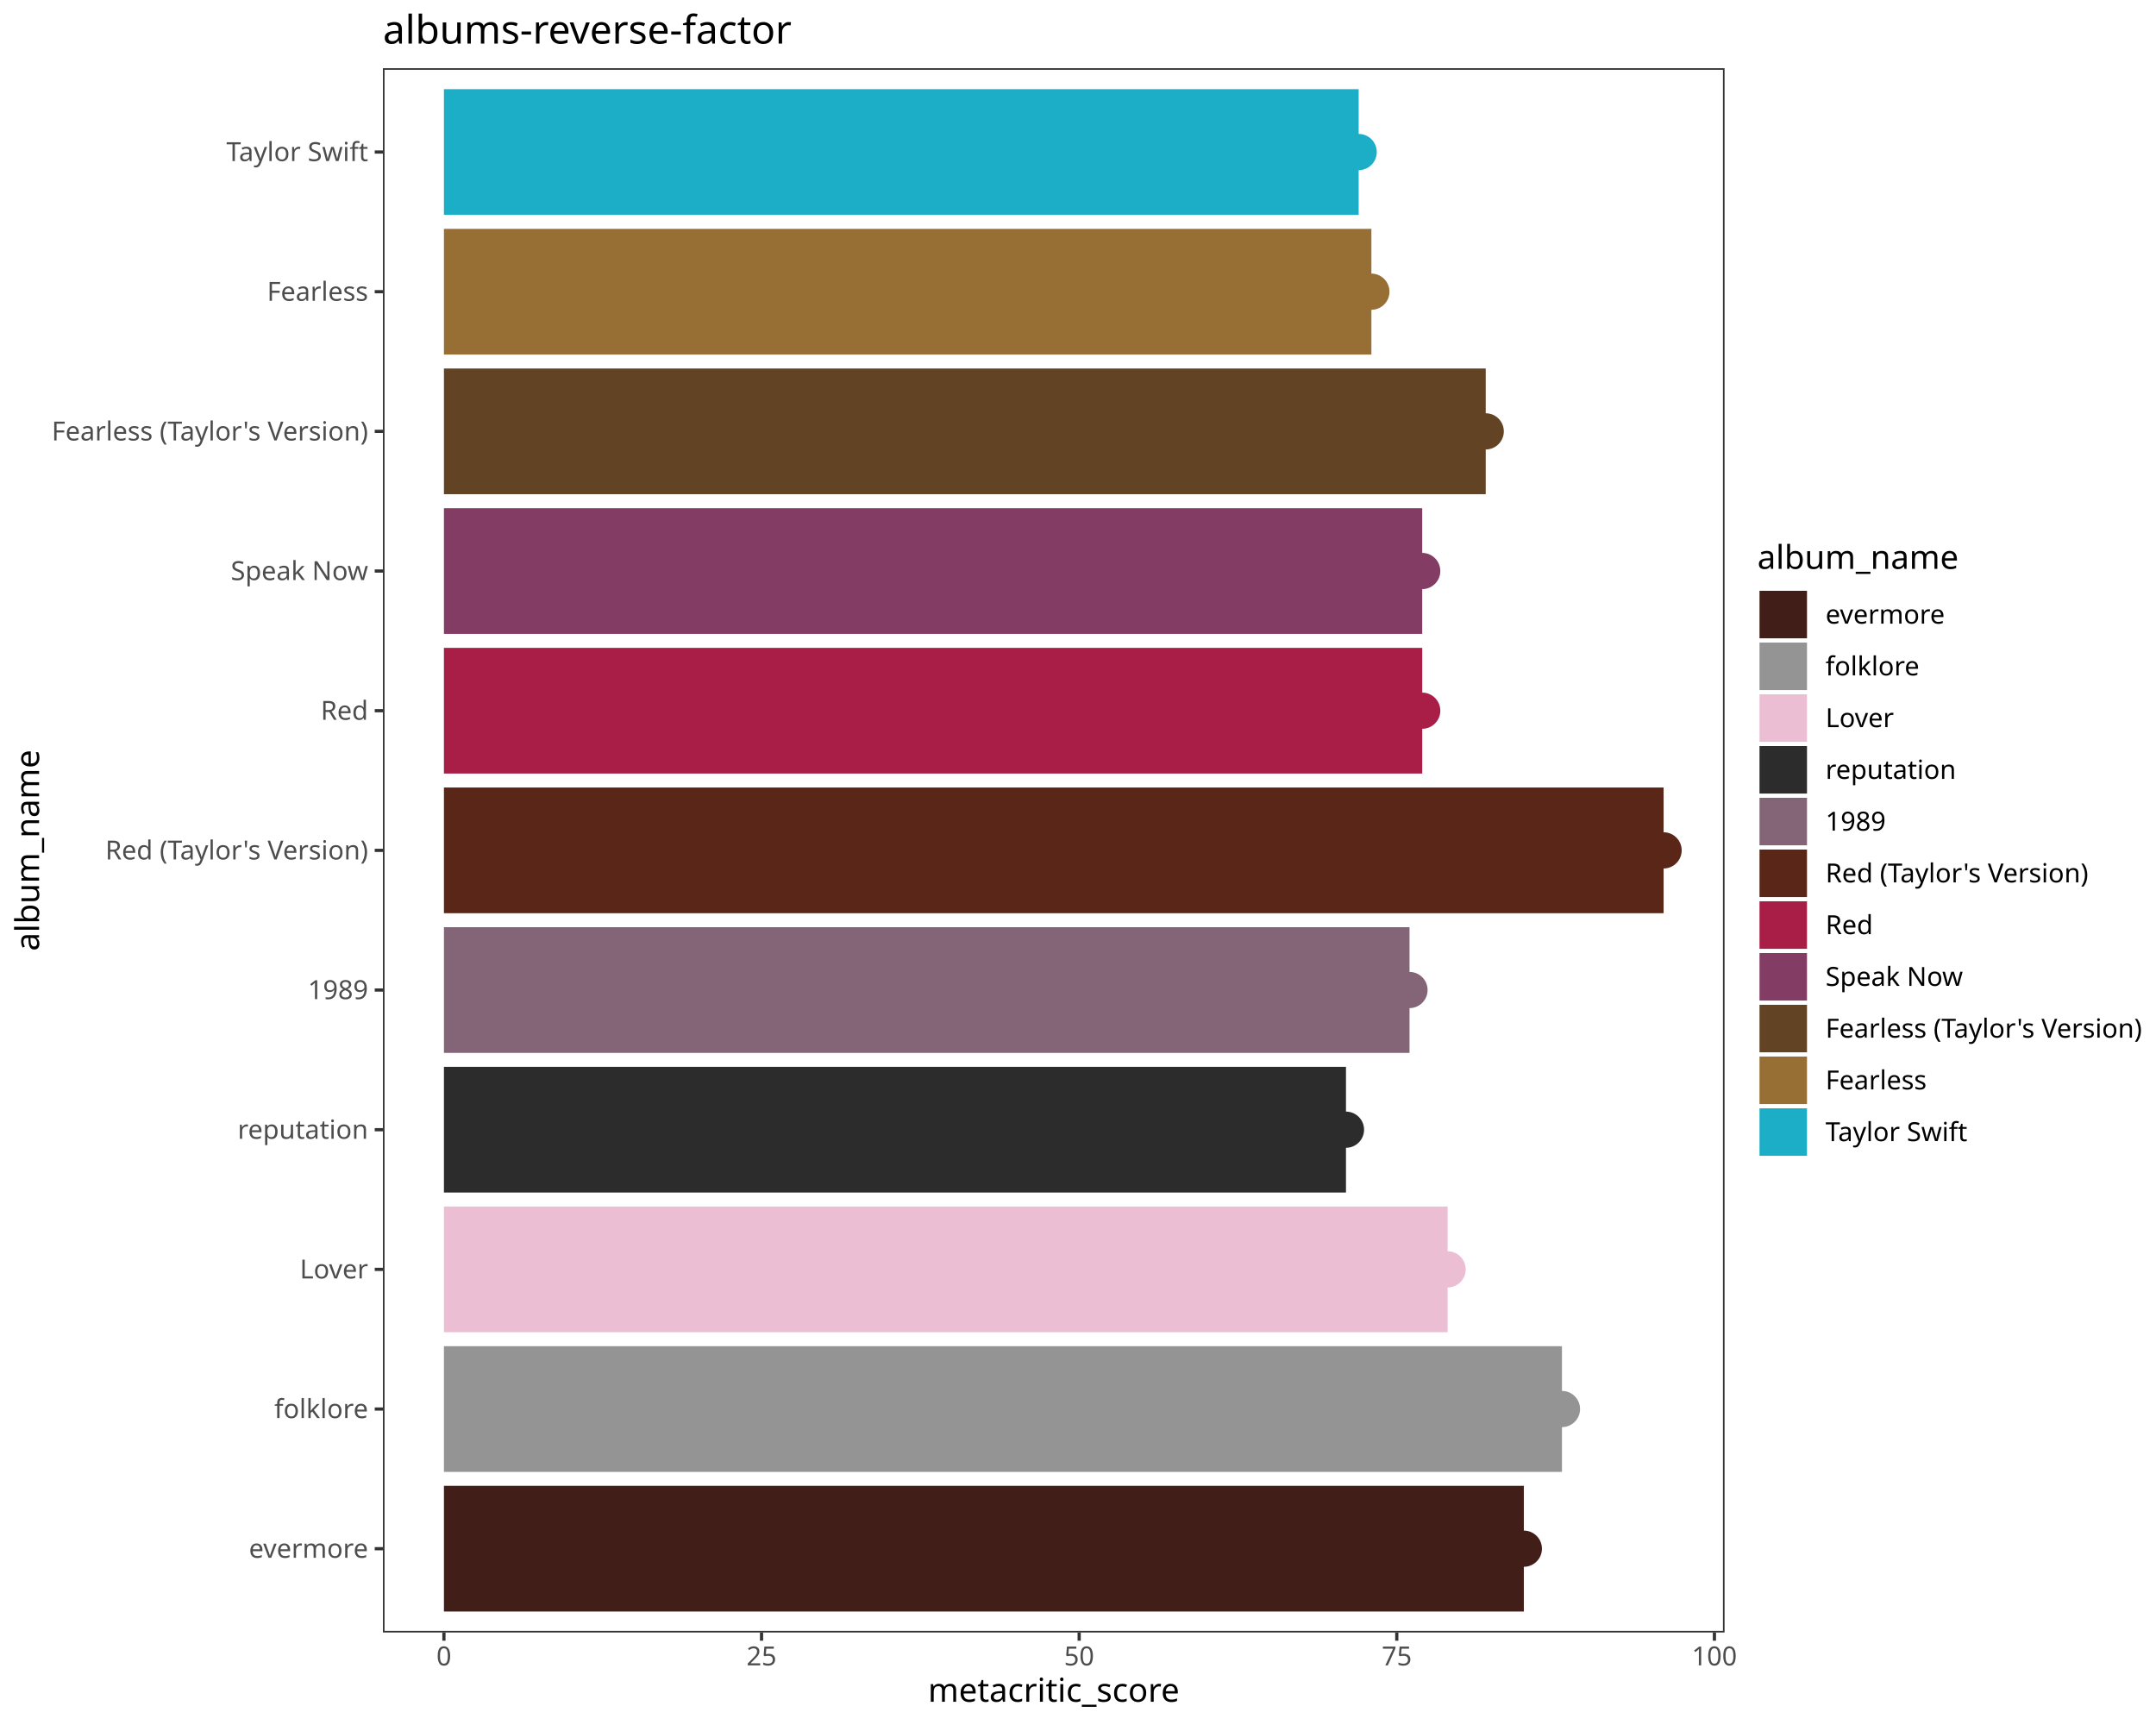
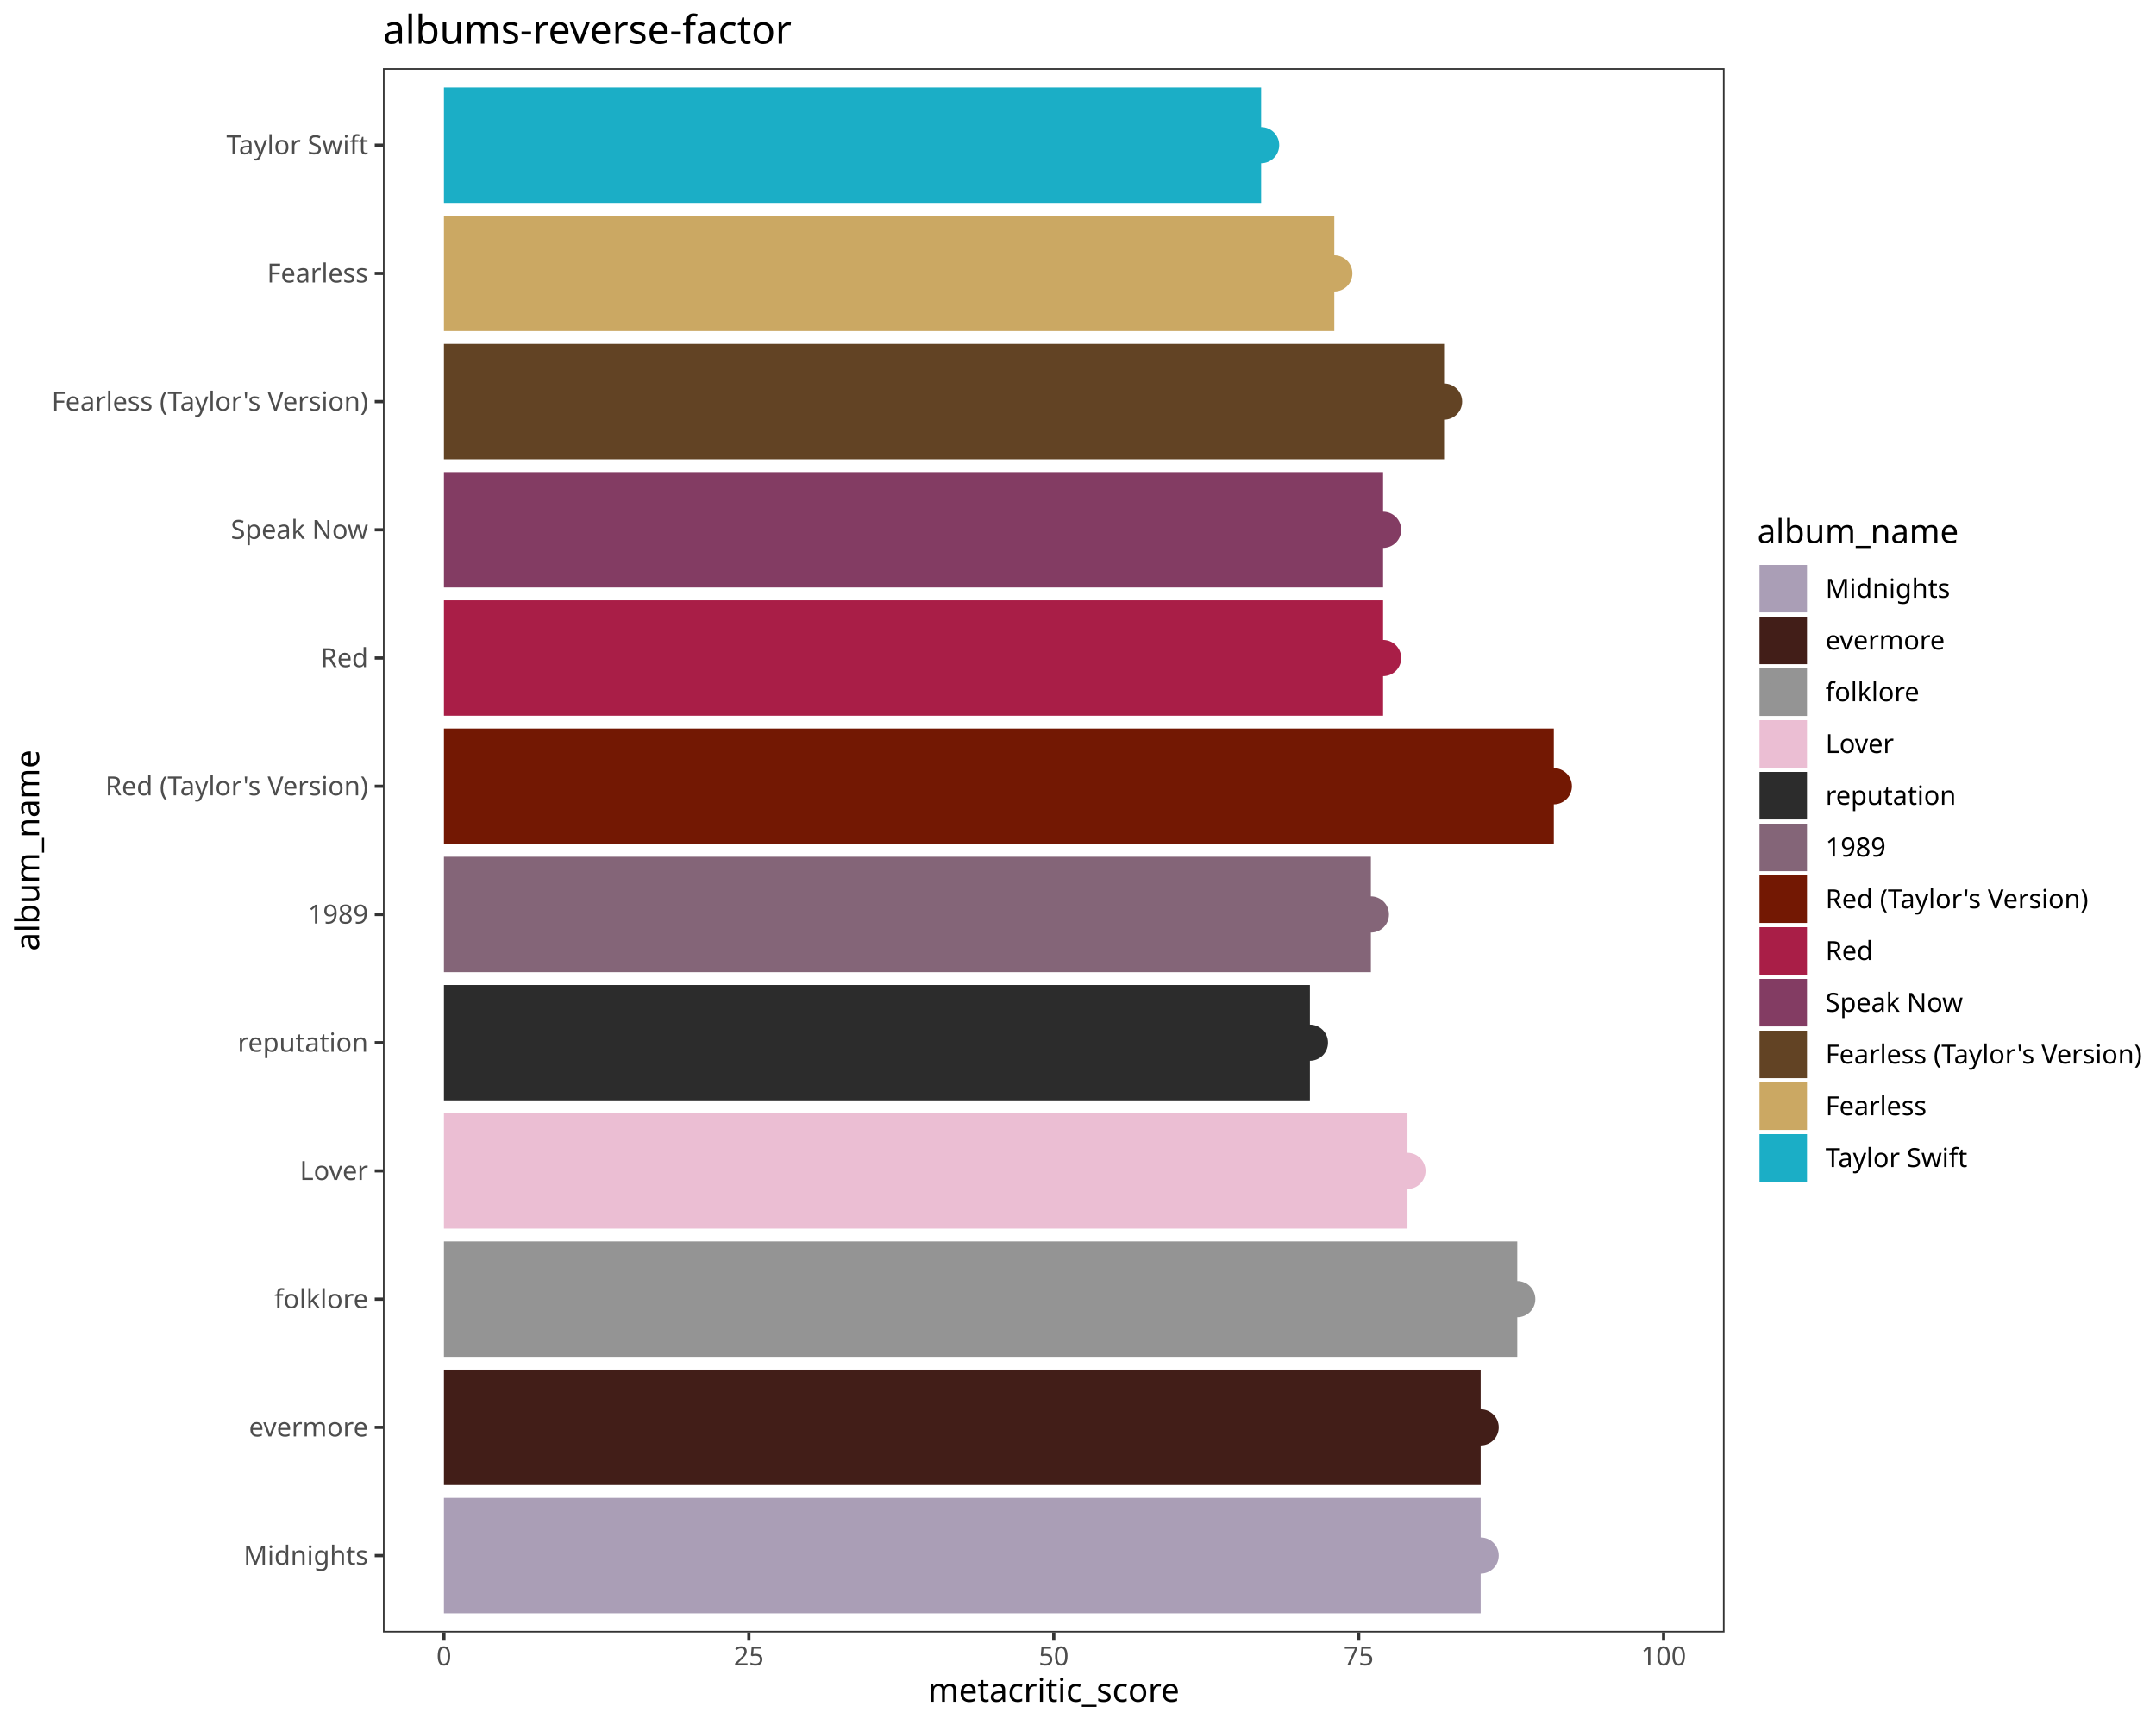
<svg xmlns="http://www.w3.org/2000/svg" class="svglite" data-engine-version="2.0" width="720.00pt" height="576.00pt" viewBox="0 0 720.00 576.00">
  <defs>
    <style type="text/css">
    .svglite line, .svglite polyline, .svglite polygon, .svglite path, .svglite rect, .svglite circle {
      fill: none;
      stroke: #000000;
      stroke-linecap: round;
      stroke-linejoin: round;
      stroke-miterlimit: 10.00;
    }
  </style>
  </defs>
  <rect width="100%" height="100%" style="stroke: none; fill: #FFFFFF;" />
  <defs>
    <clipPath id="cpMC4wMHw3MjAuMDB8MC4wMHw1NzYuMDA=">
      <rect x="0.00" y="0.00" width="720.00" height="576.00" />
    </clipPath>
  </defs>
  <g clip-path="url(#cpMC4wMHw3MjAuMDB8MC4wMHw1NzYuMDA=)">
    <rect x="0.00" y="0.00" width="720.00" height="576.00" style="stroke-width: 1.07; stroke: #FFFFFF; fill: #FFFFFF;" />
  </g>
  <defs>
    <clipPath id="cpMTI3Ljg4fDU3NS45M3wyMi43OHw1NDUuMTE=">
      <rect x="127.88" y="22.78" width="448.04" height="522.33" />
    </clipPath>
  </defs>
  <g clip-path="url(#cpMTI3Ljg4fDU3NS45M3wyMi43OHw1NDUuMTE=)">
    <rect x="127.88" y="22.78" width="448.04" height="522.33" style="stroke-width: 1.07; stroke: none; fill: #FFFFFF;" />
-     <rect x="148.25" y="29.78" width="305.48" height="41.97" style="stroke-width: 1.07; stroke: none; stroke-linecap: square; stroke-linejoin: miter; fill: #1BAEC6;" />
-     <rect x="148.25" y="76.42" width="309.73" height="41.97" style="stroke-width: 1.07; stroke: none; stroke-linecap: square; stroke-linejoin: miter; fill: #976F34;" />
-     <rect x="148.25" y="169.69" width="326.70" height="41.97" style="stroke-width: 1.07; stroke: none; stroke-linecap: square; stroke-linejoin: miter; fill: #833C63;" />
-     <rect x="148.25" y="216.33" width="326.70" height="41.97" style="stroke-width: 1.07; stroke: none; stroke-linecap: square; stroke-linejoin: miter; fill: #A91E47;" />
-     <rect x="148.25" y="309.60" width="322.46" height="41.97" style="stroke-width: 1.07; stroke: none; stroke-linecap: square; stroke-linejoin: miter; fill: #846578;" />
-     <rect x="148.25" y="356.23" width="301.24" height="41.97" style="stroke-width: 1.07; stroke: none; stroke-linecap: square; stroke-linejoin: miter; fill: #2C2C2C;" />
-     <rect x="148.25" y="402.87" width="335.18" height="41.97" style="stroke-width: 1.07; stroke: none; stroke-linecap: square; stroke-linejoin: miter; fill: #EBBED3;" />
-     <rect x="148.25" y="449.51" width="373.37" height="41.97" style="stroke-width: 1.07; stroke: none; stroke-linecap: square; stroke-linejoin: miter; fill: #949494;" />
-     <rect x="148.25" y="496.14" width="360.64" height="41.97" style="stroke-width: 1.07; stroke: none; stroke-linecap: square; stroke-linejoin: miter; fill: #421E18;" />
-     <rect x="148.25" y="123.05" width="347.91" height="41.97" style="stroke-width: 1.07; stroke: none; stroke-linecap: square; stroke-linejoin: miter; fill: #624324;" />
-     <rect x="148.25" y="262.96" width="407.31" height="41.97" style="stroke-width: 1.07; stroke: none; stroke-linecap: square; stroke-linejoin: miter; fill: #592617;" />
-     <circle cx="453.73" cy="50.77" r="5.69" style="stroke-width: 0.71; stroke: #1BAEC6; fill: #1BAEC6;" />
-     <circle cx="457.97" cy="97.40" r="5.69" style="stroke-width: 0.71; stroke: #976F34; fill: #976F34;" />
-     <circle cx="474.95" cy="190.67" r="5.69" style="stroke-width: 0.71; stroke: #833C63; fill: #833C63;" />
-     <circle cx="474.95" cy="237.31" r="5.69" style="stroke-width: 0.71; stroke: #A91E47; fill: #A91E47;" />
-     <circle cx="470.70" cy="330.58" r="5.69" style="stroke-width: 0.71; stroke: #846578; fill: #846578;" />
-     <circle cx="449.49" cy="377.22" r="5.69" style="stroke-width: 0.71; stroke: #2C2C2C; fill: #2C2C2C;" />
-     <circle cx="483.43" cy="423.86" r="5.69" style="stroke-width: 0.71; stroke: #EBBED3; fill: #EBBED3;" />
-     <circle cx="521.62" cy="470.49" r="5.69" style="stroke-width: 0.71; stroke: #949494; fill: #949494;" />
-     <circle cx="508.89" cy="517.13" r="5.69" style="stroke-width: 0.71; stroke: #421E18; fill: #421E18;" />
-     <circle cx="496.16" cy="144.04" r="5.69" style="stroke-width: 0.71; stroke: #624324; fill: #624324;" />
-     <circle cx="555.56" cy="283.95" r="5.69" style="stroke-width: 0.71; stroke: #592617; fill: #592617;" />
+     <rect x="148.25" y="29.21" width="272.90" height="38.53" style="stroke-width: 1.07; stroke: none; stroke-linecap: square; stroke-linejoin: miter; fill: #1BAEC6;" />
+     <rect x="148.25" y="72.02" width="297.34" height="38.53" style="stroke-width: 1.07; stroke: none; stroke-linecap: square; stroke-linejoin: miter; fill: #CBA863;" />
+     <rect x="148.25" y="157.65" width="313.63" height="38.53" style="stroke-width: 1.07; stroke: none; stroke-linecap: square; stroke-linejoin: miter; fill: #833C63;" />
+     <rect x="148.25" y="200.46" width="313.63" height="38.53" style="stroke-width: 1.07; stroke: none; stroke-linecap: square; stroke-linejoin: miter; fill: #A91E47;" />
+     <rect x="148.25" y="286.09" width="309.56" height="38.53" style="stroke-width: 1.07; stroke: none; stroke-linecap: square; stroke-linejoin: miter; fill: #846578;" />
+     <rect x="148.25" y="328.90" width="289.19" height="38.53" style="stroke-width: 1.07; stroke: none; stroke-linecap: square; stroke-linejoin: miter; fill: #2C2C2C;" />
+     <rect x="148.25" y="371.72" width="321.78" height="38.53" style="stroke-width: 1.07; stroke: none; stroke-linecap: square; stroke-linejoin: miter; fill: #EBBED3;" />
+     <rect x="148.25" y="414.53" width="358.44" height="38.53" style="stroke-width: 1.07; stroke: none; stroke-linecap: square; stroke-linejoin: miter; fill: #949494;" />
+     <rect x="148.25" y="457.34" width="346.22" height="38.53" style="stroke-width: 1.07; stroke: none; stroke-linecap: square; stroke-linejoin: miter; fill: #421E18;" />
+     <rect x="148.25" y="114.83" width="334.00" height="38.53" style="stroke-width: 1.07; stroke: none; stroke-linecap: square; stroke-linejoin: miter; fill: #624324;" />
+     <rect x="148.25" y="243.27" width="370.65" height="38.53" style="stroke-width: 1.07; stroke: none; stroke-linecap: square; stroke-linejoin: miter; fill: #731803;" />
+     <rect x="148.25" y="500.16" width="346.22" height="38.53" style="stroke-width: 1.07; stroke: none; stroke-linecap: square; stroke-linejoin: miter; fill: #AA9EB6;" />
+     <circle cx="421.15" cy="48.47" r="5.69" style="stroke-width: 0.71; stroke: #1BAEC6; fill: #1BAEC6;" />
+     <circle cx="445.59" cy="91.29" r="5.69" style="stroke-width: 0.71; stroke: #CBA863; fill: #CBA863;" />
+     <circle cx="461.88" cy="176.91" r="5.69" style="stroke-width: 0.71; stroke: #833C63; fill: #833C63;" />
+     <circle cx="461.88" cy="219.73" r="5.69" style="stroke-width: 0.71; stroke: #A91E47; fill: #A91E47;" />
+     <circle cx="457.80" cy="305.35" r="5.69" style="stroke-width: 0.71; stroke: #846578; fill: #846578;" />
+     <circle cx="437.44" cy="348.17" r="5.69" style="stroke-width: 0.71; stroke: #2C2C2C; fill: #2C2C2C;" />
+     <circle cx="470.02" cy="390.98" r="5.69" style="stroke-width: 0.71; stroke: #EBBED3; fill: #EBBED3;" />
+     <circle cx="506.68" cy="433.80" r="5.69" style="stroke-width: 0.71; stroke: #949494; fill: #949494;" />
+     <circle cx="494.46" cy="476.61" r="5.69" style="stroke-width: 0.71; stroke: #421E18; fill: #421E18;" />
+     <circle cx="482.24" cy="134.10" r="5.69" style="stroke-width: 0.71; stroke: #624324; fill: #624324;" />
+     <circle cx="518.90" cy="262.54" r="5.69" style="stroke-width: 0.71; stroke: #731803; fill: #731803;" />
+     <circle cx="494.46" cy="519.42" r="5.69" style="stroke-width: 0.71; stroke: #AA9EB6; fill: #AA9EB6;" />
    <rect x="127.88" y="22.78" width="448.04" height="522.33" style="stroke-width: 1.07; stroke: #333333;" />
  </g>
  <g clip-path="url(#cpMC4wMHw3MjAuMDB8MC4wMHw1NzYuMDA=)">
-     <text x="122.95" y="520.16" text-anchor="end" style="font-size: 8.80px; fill: #4D4D4D; font-family: sans;" textLength="37.18px" lengthAdjust="spacingAndGlyphs">evermore</text>
-     <text x="122.95" y="473.52" text-anchor="end" style="font-size: 8.80px; fill: #4D4D4D; font-family: sans;" textLength="28.37px" lengthAdjust="spacingAndGlyphs">folklore</text>
-     <text x="122.95" y="426.89" text-anchor="end" style="font-size: 8.80px; fill: #4D4D4D; font-family: sans;" textLength="22.02px" lengthAdjust="spacingAndGlyphs">Lover</text>
-     <text x="122.95" y="380.25" text-anchor="end" style="font-size: 8.80px; fill: #4D4D4D; font-family: sans;" textLength="39.14px" lengthAdjust="spacingAndGlyphs">reputation</text>
-     <text x="122.95" y="333.61" text-anchor="end" style="font-size: 8.80px; fill: #4D4D4D; font-family: sans;" textLength="19.58px" lengthAdjust="spacingAndGlyphs">1989</text>
-     <text x="122.95" y="286.98" text-anchor="end" style="font-size: 8.80px; fill: #4D4D4D; font-family: sans;" textLength="87.27px" lengthAdjust="spacingAndGlyphs">Red (Taylor's Version)</text>
-     <text x="122.95" y="240.34" text-anchor="end" style="font-size: 8.80px; fill: #4D4D4D; font-family: sans;" textLength="16.15px" lengthAdjust="spacingAndGlyphs">Red</text>
-     <text x="122.95" y="193.70" text-anchor="end" style="font-size: 8.80px; fill: #4D4D4D; font-family: sans;" textLength="45.01px" lengthAdjust="spacingAndGlyphs">Speak Now</text>
-     <text x="122.95" y="147.07" text-anchor="end" style="font-size: 8.80px; fill: #4D4D4D; font-family: sans;" textLength="104.88px" lengthAdjust="spacingAndGlyphs">Fearless (Taylor's Version)</text>
-     <text x="122.95" y="100.43" text-anchor="end" style="font-size: 8.80px; fill: #4D4D4D; font-family: sans;" textLength="33.75px" lengthAdjust="spacingAndGlyphs">Fearless</text>
-     <text x="122.95" y="53.79" text-anchor="end" style="font-size: 8.80px; fill: #4D4D4D; font-family: sans;" textLength="45.97px" lengthAdjust="spacingAndGlyphs">Taylor Swift</text>
-     <polyline points="125.14,517.13 127.88,517.13 " style="stroke-width: 1.07; stroke: #333333; stroke-linecap: butt;" />
-     <polyline points="125.14,470.49 127.88,470.49 " style="stroke-width: 1.07; stroke: #333333; stroke-linecap: butt;" />
-     <polyline points="125.14,423.86 127.88,423.86 " style="stroke-width: 1.07; stroke: #333333; stroke-linecap: butt;" />
-     <polyline points="125.14,377.22 127.88,377.22 " style="stroke-width: 1.07; stroke: #333333; stroke-linecap: butt;" />
-     <polyline points="125.14,330.58 127.88,330.58 " style="stroke-width: 1.07; stroke: #333333; stroke-linecap: butt;" />
-     <polyline points="125.14,283.95 127.88,283.95 " style="stroke-width: 1.07; stroke: #333333; stroke-linecap: butt;" />
-     <polyline points="125.14,237.31 127.88,237.31 " style="stroke-width: 1.07; stroke: #333333; stroke-linecap: butt;" />
-     <polyline points="125.14,190.67 127.88,190.67 " style="stroke-width: 1.07; stroke: #333333; stroke-linecap: butt;" />
-     <polyline points="125.14,144.04 127.88,144.04 " style="stroke-width: 1.07; stroke: #333333; stroke-linecap: butt;" />
-     <polyline points="125.14,97.40 127.88,97.40 " style="stroke-width: 1.07; stroke: #333333; stroke-linecap: butt;" />
-     <polyline points="125.14,50.77 127.88,50.77 " style="stroke-width: 1.07; stroke: #333333; stroke-linecap: butt;" />
+     <text x="122.95" y="522.45" text-anchor="end" style="font-size: 8.80px; fill: #4D4D4D; font-family: sans;" textLength="37.67px" lengthAdjust="spacingAndGlyphs">Midnights</text>
+     <text x="122.95" y="479.64" text-anchor="end" style="font-size: 8.80px; fill: #4D4D4D; font-family: sans;" textLength="37.18px" lengthAdjust="spacingAndGlyphs">evermore</text>
+     <text x="122.95" y="436.82" text-anchor="end" style="font-size: 8.80px; fill: #4D4D4D; font-family: sans;" textLength="28.37px" lengthAdjust="spacingAndGlyphs">folklore</text>
+     <text x="122.95" y="394.01" text-anchor="end" style="font-size: 8.80px; fill: #4D4D4D; font-family: sans;" textLength="22.02px" lengthAdjust="spacingAndGlyphs">Lover</text>
+     <text x="122.95" y="351.20" text-anchor="end" style="font-size: 8.80px; fill: #4D4D4D; font-family: sans;" textLength="39.14px" lengthAdjust="spacingAndGlyphs">reputation</text>
+     <text x="122.95" y="308.38" text-anchor="end" style="font-size: 8.80px; fill: #4D4D4D; font-family: sans;" textLength="19.58px" lengthAdjust="spacingAndGlyphs">1989</text>
+     <text x="122.95" y="265.57" text-anchor="end" style="font-size: 8.80px; fill: #4D4D4D; font-family: sans;" textLength="87.27px" lengthAdjust="spacingAndGlyphs">Red (Taylor's Version)</text>
+     <text x="122.95" y="222.76" text-anchor="end" style="font-size: 8.80px; fill: #4D4D4D; font-family: sans;" textLength="16.15px" lengthAdjust="spacingAndGlyphs">Red</text>
+     <text x="122.95" y="179.94" text-anchor="end" style="font-size: 8.80px; fill: #4D4D4D; font-family: sans;" textLength="45.01px" lengthAdjust="spacingAndGlyphs">Speak Now</text>
+     <text x="122.95" y="137.13" text-anchor="end" style="font-size: 8.80px; fill: #4D4D4D; font-family: sans;" textLength="104.88px" lengthAdjust="spacingAndGlyphs">Fearless (Taylor's Version)</text>
+     <text x="122.95" y="94.31" text-anchor="end" style="font-size: 8.80px; fill: #4D4D4D; font-family: sans;" textLength="33.75px" lengthAdjust="spacingAndGlyphs">Fearless</text>
+     <text x="122.95" y="51.50" text-anchor="end" style="font-size: 8.80px; fill: #4D4D4D; font-family: sans;" textLength="45.97px" lengthAdjust="spacingAndGlyphs">Taylor Swift</text>
+     <polyline points="125.14,519.42 127.88,519.42 " style="stroke-width: 1.07; stroke: #333333; stroke-linecap: butt;" />
+     <polyline points="125.14,476.61 127.88,476.61 " style="stroke-width: 1.07; stroke: #333333; stroke-linecap: butt;" />
+     <polyline points="125.14,433.80 127.88,433.80 " style="stroke-width: 1.07; stroke: #333333; stroke-linecap: butt;" />
+     <polyline points="125.14,390.98 127.88,390.98 " style="stroke-width: 1.07; stroke: #333333; stroke-linecap: butt;" />
+     <polyline points="125.14,348.17 127.88,348.17 " style="stroke-width: 1.07; stroke: #333333; stroke-linecap: butt;" />
+     <polyline points="125.14,305.35 127.88,305.35 " style="stroke-width: 1.07; stroke: #333333; stroke-linecap: butt;" />
+     <polyline points="125.14,262.54 127.88,262.54 " style="stroke-width: 1.07; stroke: #333333; stroke-linecap: butt;" />
+     <polyline points="125.14,219.73 127.88,219.73 " style="stroke-width: 1.07; stroke: #333333; stroke-linecap: butt;" />
+     <polyline points="125.14,176.91 127.88,176.91 " style="stroke-width: 1.07; stroke: #333333; stroke-linecap: butt;" />
+     <polyline points="125.14,134.10 127.88,134.10 " style="stroke-width: 1.07; stroke: #333333; stroke-linecap: butt;" />
+     <polyline points="125.14,91.29 127.88,91.29 " style="stroke-width: 1.07; stroke: #333333; stroke-linecap: butt;" />
+     <polyline points="125.14,48.47 127.88,48.47 " style="stroke-width: 1.07; stroke: #333333; stroke-linecap: butt;" />
    <polyline points="148.25,547.85 148.25,545.11 " style="stroke-width: 1.07; stroke: #333333; stroke-linecap: butt;" />
-     <polyline points="254.32,547.85 254.32,545.11 " style="stroke-width: 1.07; stroke: #333333; stroke-linecap: butt;" />
-     <polyline points="360.39,547.85 360.39,545.11 " style="stroke-width: 1.07; stroke: #333333; stroke-linecap: butt;" />
-     <polyline points="466.46,547.85 466.46,545.11 " style="stroke-width: 1.07; stroke: #333333; stroke-linecap: butt;" />
-     <polyline points="572.53,547.85 572.53,545.11 " style="stroke-width: 1.07; stroke: #333333; stroke-linecap: butt;" />
+     <polyline points="250.08,547.85 250.08,545.11 " style="stroke-width: 1.07; stroke: #333333; stroke-linecap: butt;" />
+     <polyline points="351.90,547.85 351.90,545.11 " style="stroke-width: 1.07; stroke: #333333; stroke-linecap: butt;" />
+     <polyline points="453.73,547.85 453.73,545.11 " style="stroke-width: 1.07; stroke: #333333; stroke-linecap: butt;" />
+     <polyline points="555.56,547.85 555.56,545.11 " style="stroke-width: 1.07; stroke: #333333; stroke-linecap: butt;" />
    <text x="148.25" y="556.10" text-anchor="middle" style="font-size: 8.80px; fill: #4D4D4D; font-family: sans;" textLength="4.89px" lengthAdjust="spacingAndGlyphs">0</text>
-     <text x="254.32" y="556.10" text-anchor="middle" style="font-size: 8.80px; fill: #4D4D4D; font-family: sans;" textLength="9.79px" lengthAdjust="spacingAndGlyphs">25</text>
-     <text x="360.39" y="556.10" text-anchor="middle" style="font-size: 8.80px; fill: #4D4D4D; font-family: sans;" textLength="9.79px" lengthAdjust="spacingAndGlyphs">50</text>
-     <text x="466.46" y="556.10" text-anchor="middle" style="font-size: 8.80px; fill: #4D4D4D; font-family: sans;" textLength="9.79px" lengthAdjust="spacingAndGlyphs">75</text>
-     <text x="572.53" y="556.10" text-anchor="middle" style="font-size: 8.80px; fill: #4D4D4D; font-family: sans;" textLength="14.68px" lengthAdjust="spacingAndGlyphs">100</text>
+     <text x="250.08" y="556.10" text-anchor="middle" style="font-size: 8.80px; fill: #4D4D4D; font-family: sans;" textLength="9.79px" lengthAdjust="spacingAndGlyphs">25</text>
+     <text x="351.90" y="556.10" text-anchor="middle" style="font-size: 8.80px; fill: #4D4D4D; font-family: sans;" textLength="9.79px" lengthAdjust="spacingAndGlyphs">50</text>
+     <text x="453.73" y="556.10" text-anchor="middle" style="font-size: 8.80px; fill: #4D4D4D; font-family: sans;" textLength="9.79px" lengthAdjust="spacingAndGlyphs">75</text>
+     <text x="555.56" y="556.10" text-anchor="middle" style="font-size: 8.80px; fill: #4D4D4D; font-family: sans;" textLength="14.68px" lengthAdjust="spacingAndGlyphs">100</text>
    <text x="351.90" y="568.24" text-anchor="middle" style="font-size: 11.00px; font-family: sans;" textLength="80.10px" lengthAdjust="spacingAndGlyphs">metacritic_score</text>
    <text transform="translate(13.05,283.95) rotate(-90)" text-anchor="middle" style="font-size: 11.00px; font-family: sans;" textLength="63.60px" lengthAdjust="spacingAndGlyphs">album_name</text>
-     <rect x="586.88" y="181.24" width="127.64" height="205.41" style="stroke-width: 1.07; stroke: none; fill: #FFFFFF;" />
-     <text x="586.88" y="189.95" style="font-size: 11.00px; font-family: sans;" textLength="63.60px" lengthAdjust="spacingAndGlyphs">album_name</text>
-     <rect x="586.88" y="196.57" width="17.28" height="17.28" style="stroke-width: 1.07; stroke: none; fill: #FFFFFF;" />
-     <rect x="587.59" y="197.28" width="15.86" height="15.86" style="stroke-width: 1.07; stroke: none; stroke-linecap: square; stroke-linejoin: miter; fill: #421E18;" />
-     <circle cx="595.52" cy="205.21" r="5.69" style="stroke-width: 0.71; stroke: #421E18; fill: #421E18;" />
-     <rect x="586.88" y="213.85" width="17.28" height="17.28" style="stroke-width: 1.07; stroke: none; fill: #FFFFFF;" />
-     <rect x="587.59" y="214.56" width="15.86" height="15.86" style="stroke-width: 1.07; stroke: none; stroke-linecap: square; stroke-linejoin: miter; fill: #949494;" />
-     <circle cx="595.52" cy="222.49" r="5.69" style="stroke-width: 0.71; stroke: #949494; fill: #949494;" />
-     <rect x="586.88" y="231.13" width="17.28" height="17.28" style="stroke-width: 1.07; stroke: none; fill: #FFFFFF;" />
-     <rect x="587.59" y="231.84" width="15.86" height="15.86" style="stroke-width: 1.07; stroke: none; stroke-linecap: square; stroke-linejoin: miter; fill: #EBBED3;" />
-     <circle cx="595.52" cy="239.77" r="5.69" style="stroke-width: 0.71; stroke: #EBBED3; fill: #EBBED3;" />
-     <rect x="586.88" y="248.41" width="17.28" height="17.28" style="stroke-width: 1.07; stroke: none; fill: #FFFFFF;" />
-     <rect x="587.59" y="249.12" width="15.86" height="15.86" style="stroke-width: 1.07; stroke: none; stroke-linecap: square; stroke-linejoin: miter; fill: #2C2C2C;" />
-     <circle cx="595.52" cy="257.05" r="5.69" style="stroke-width: 0.71; stroke: #2C2C2C; fill: #2C2C2C;" />
-     <rect x="586.88" y="265.69" width="17.28" height="17.28" style="stroke-width: 1.07; stroke: none; fill: #FFFFFF;" />
-     <rect x="587.59" y="266.40" width="15.86" height="15.86" style="stroke-width: 1.07; stroke: none; stroke-linecap: square; stroke-linejoin: miter; fill: #846578;" />
-     <circle cx="595.52" cy="274.33" r="5.69" style="stroke-width: 0.71; stroke: #846578; fill: #846578;" />
-     <rect x="586.88" y="282.97" width="17.28" height="17.28" style="stroke-width: 1.07; stroke: none; fill: #FFFFFF;" />
-     <rect x="587.59" y="283.68" width="15.86" height="15.86" style="stroke-width: 1.07; stroke: none; stroke-linecap: square; stroke-linejoin: miter; fill: #592617;" />
-     <circle cx="595.52" cy="291.61" r="5.69" style="stroke-width: 0.71; stroke: #592617; fill: #592617;" />
-     <rect x="586.88" y="300.25" width="17.28" height="17.28" style="stroke-width: 1.07; stroke: none; fill: #FFFFFF;" />
-     <rect x="587.59" y="300.96" width="15.86" height="15.86" style="stroke-width: 1.07; stroke: none; stroke-linecap: square; stroke-linejoin: miter; fill: #A91E47;" />
-     <circle cx="595.52" cy="308.89" r="5.69" style="stroke-width: 0.71; stroke: #A91E47; fill: #A91E47;" />
-     <rect x="586.88" y="317.53" width="17.28" height="17.28" style="stroke-width: 1.07; stroke: none; fill: #FFFFFF;" />
-     <rect x="587.59" y="318.24" width="15.86" height="15.86" style="stroke-width: 1.07; stroke: none; stroke-linecap: square; stroke-linejoin: miter; fill: #833C63;" />
-     <circle cx="595.52" cy="326.17" r="5.69" style="stroke-width: 0.71; stroke: #833C63; fill: #833C63;" />
-     <rect x="586.88" y="334.81" width="17.28" height="17.28" style="stroke-width: 1.07; stroke: none; fill: #FFFFFF;" />
-     <rect x="587.59" y="335.52" width="15.86" height="15.86" style="stroke-width: 1.07; stroke: none; stroke-linecap: square; stroke-linejoin: miter; fill: #624324;" />
-     <circle cx="595.52" cy="343.45" r="5.69" style="stroke-width: 0.71; stroke: #624324; fill: #624324;" />
-     <rect x="586.88" y="352.09" width="17.28" height="17.28" style="stroke-width: 1.07; stroke: none; fill: #FFFFFF;" />
-     <rect x="587.59" y="352.80" width="15.86" height="15.86" style="stroke-width: 1.07; stroke: none; stroke-linecap: square; stroke-linejoin: miter; fill: #976F34;" />
-     <circle cx="595.52" cy="360.73" r="5.69" style="stroke-width: 0.71; stroke: #976F34; fill: #976F34;" />
-     <rect x="586.88" y="369.37" width="17.28" height="17.28" style="stroke-width: 1.07; stroke: none; fill: #FFFFFF;" />
-     <rect x="587.59" y="370.08" width="15.86" height="15.86" style="stroke-width: 1.07; stroke: none; stroke-linecap: square; stroke-linejoin: miter; fill: #1BAEC6;" />
-     <circle cx="595.52" cy="378.01" r="5.69" style="stroke-width: 0.71; stroke: #1BAEC6; fill: #1BAEC6;" />
-     <text x="609.64" y="208.24" style="font-size: 8.80px; font-family: sans;" textLength="37.18px" lengthAdjust="spacingAndGlyphs">evermore</text>
-     <text x="609.64" y="225.52" style="font-size: 8.80px; font-family: sans;" textLength="28.37px" lengthAdjust="spacingAndGlyphs">folklore</text>
-     <text x="609.64" y="242.80" style="font-size: 8.80px; font-family: sans;" textLength="22.02px" lengthAdjust="spacingAndGlyphs">Lover</text>
-     <text x="609.64" y="260.08" style="font-size: 8.80px; font-family: sans;" textLength="39.14px" lengthAdjust="spacingAndGlyphs">reputation</text>
-     <text x="609.64" y="277.36" style="font-size: 8.80px; font-family: sans;" textLength="19.58px" lengthAdjust="spacingAndGlyphs">1989</text>
-     <text x="609.64" y="294.64" style="font-size: 8.80px; font-family: sans;" textLength="87.27px" lengthAdjust="spacingAndGlyphs">Red (Taylor's Version)</text>
-     <text x="609.64" y="311.92" style="font-size: 8.80px; font-family: sans;" textLength="16.15px" lengthAdjust="spacingAndGlyphs">Red</text>
-     <text x="609.64" y="329.20" style="font-size: 8.80px; font-family: sans;" textLength="45.01px" lengthAdjust="spacingAndGlyphs">Speak Now</text>
-     <text x="609.64" y="346.48" style="font-size: 8.80px; font-family: sans;" textLength="104.88px" lengthAdjust="spacingAndGlyphs">Fearless (Taylor's Version)</text>
-     <text x="609.64" y="363.76" style="font-size: 8.80px; font-family: sans;" textLength="33.75px" lengthAdjust="spacingAndGlyphs">Fearless</text>
-     <text x="609.64" y="381.04" style="font-size: 8.80px; font-family: sans;" textLength="45.97px" lengthAdjust="spacingAndGlyphs">Taylor Swift</text>
+     <rect x="586.88" y="172.60" width="127.64" height="222.69" style="stroke-width: 1.07; stroke: none; fill: #FFFFFF;" />
+     <text x="586.88" y="181.31" style="font-size: 11.00px; font-family: sans;" textLength="63.60px" lengthAdjust="spacingAndGlyphs">album_name</text>
+     <rect x="586.88" y="187.93" width="17.28" height="17.28" style="stroke-width: 1.07; stroke: none; fill: #FFFFFF;" />
+     <rect x="587.59" y="188.64" width="15.86" height="15.86" style="stroke-width: 1.07; stroke: none; stroke-linecap: square; stroke-linejoin: miter; fill: #AA9EB6;" />
+     <circle cx="595.52" cy="196.57" r="5.69" style="stroke-width: 0.71; stroke: #AA9EB6; fill: #AA9EB6;" />
+     <rect x="586.88" y="205.21" width="17.28" height="17.28" style="stroke-width: 1.07; stroke: none; fill: #FFFFFF;" />
+     <rect x="587.59" y="205.92" width="15.86" height="15.86" style="stroke-width: 1.07; stroke: none; stroke-linecap: square; stroke-linejoin: miter; fill: #421E18;" />
+     <circle cx="595.52" cy="213.85" r="5.69" style="stroke-width: 0.71; stroke: #421E18; fill: #421E18;" />
+     <rect x="586.88" y="222.49" width="17.28" height="17.28" style="stroke-width: 1.07; stroke: none; fill: #FFFFFF;" />
+     <rect x="587.59" y="223.20" width="15.86" height="15.86" style="stroke-width: 1.07; stroke: none; stroke-linecap: square; stroke-linejoin: miter; fill: #949494;" />
+     <circle cx="595.52" cy="231.13" r="5.69" style="stroke-width: 0.71; stroke: #949494; fill: #949494;" />
+     <rect x="586.88" y="239.77" width="17.28" height="17.28" style="stroke-width: 1.07; stroke: none; fill: #FFFFFF;" />
+     <rect x="587.59" y="240.48" width="15.86" height="15.86" style="stroke-width: 1.07; stroke: none; stroke-linecap: square; stroke-linejoin: miter; fill: #EBBED3;" />
+     <circle cx="595.52" cy="248.41" r="5.69" style="stroke-width: 0.71; stroke: #EBBED3; fill: #EBBED3;" />
+     <rect x="586.88" y="257.05" width="17.28" height="17.28" style="stroke-width: 1.07; stroke: none; fill: #FFFFFF;" />
+     <rect x="587.59" y="257.76" width="15.86" height="15.86" style="stroke-width: 1.07; stroke: none; stroke-linecap: square; stroke-linejoin: miter; fill: #2C2C2C;" />
+     <circle cx="595.52" cy="265.69" r="5.69" style="stroke-width: 0.71; stroke: #2C2C2C; fill: #2C2C2C;" />
+     <rect x="586.88" y="274.33" width="17.28" height="17.28" style="stroke-width: 1.07; stroke: none; fill: #FFFFFF;" />
+     <rect x="587.59" y="275.04" width="15.86" height="15.86" style="stroke-width: 1.07; stroke: none; stroke-linecap: square; stroke-linejoin: miter; fill: #846578;" />
+     <circle cx="595.52" cy="282.97" r="5.69" style="stroke-width: 0.71; stroke: #846578; fill: #846578;" />
+     <rect x="586.88" y="291.61" width="17.28" height="17.28" style="stroke-width: 1.07; stroke: none; fill: #FFFFFF;" />
+     <rect x="587.59" y="292.32" width="15.86" height="15.86" style="stroke-width: 1.07; stroke: none; stroke-linecap: square; stroke-linejoin: miter; fill: #731803;" />
+     <circle cx="595.52" cy="300.25" r="5.69" style="stroke-width: 0.71; stroke: #731803; fill: #731803;" />
+     <rect x="586.88" y="308.89" width="17.28" height="17.28" style="stroke-width: 1.07; stroke: none; fill: #FFFFFF;" />
+     <rect x="587.59" y="309.60" width="15.86" height="15.86" style="stroke-width: 1.07; stroke: none; stroke-linecap: square; stroke-linejoin: miter; fill: #A91E47;" />
+     <circle cx="595.52" cy="317.53" r="5.69" style="stroke-width: 0.71; stroke: #A91E47; fill: #A91E47;" />
+     <rect x="586.88" y="326.17" width="17.28" height="17.28" style="stroke-width: 1.07; stroke: none; fill: #FFFFFF;" />
+     <rect x="587.59" y="326.88" width="15.86" height="15.86" style="stroke-width: 1.07; stroke: none; stroke-linecap: square; stroke-linejoin: miter; fill: #833C63;" />
+     <circle cx="595.52" cy="334.81" r="5.69" style="stroke-width: 0.71; stroke: #833C63; fill: #833C63;" />
+     <rect x="586.88" y="343.45" width="17.28" height="17.28" style="stroke-width: 1.07; stroke: none; fill: #FFFFFF;" />
+     <rect x="587.59" y="344.16" width="15.86" height="15.86" style="stroke-width: 1.07; stroke: none; stroke-linecap: square; stroke-linejoin: miter; fill: #624324;" />
+     <circle cx="595.52" cy="352.09" r="5.69" style="stroke-width: 0.71; stroke: #624324; fill: #624324;" />
+     <rect x="586.88" y="360.73" width="17.28" height="17.28" style="stroke-width: 1.07; stroke: none; fill: #FFFFFF;" />
+     <rect x="587.59" y="361.44" width="15.86" height="15.86" style="stroke-width: 1.07; stroke: none; stroke-linecap: square; stroke-linejoin: miter; fill: #CBA863;" />
+     <circle cx="595.52" cy="369.37" r="5.69" style="stroke-width: 0.71; stroke: #CBA863; fill: #CBA863;" />
+     <rect x="586.88" y="378.01" width="17.28" height="17.28" style="stroke-width: 1.07; stroke: none; fill: #FFFFFF;" />
+     <rect x="587.59" y="378.72" width="15.86" height="15.86" style="stroke-width: 1.07; stroke: none; stroke-linecap: square; stroke-linejoin: miter; fill: #1BAEC6;" />
+     <circle cx="595.52" cy="386.65" r="5.69" style="stroke-width: 0.71; stroke: #1BAEC6; fill: #1BAEC6;" />
+     <text x="609.64" y="199.60" style="font-size: 8.80px; font-family: sans;" textLength="37.67px" lengthAdjust="spacingAndGlyphs">Midnights</text>
+     <text x="609.64" y="216.88" style="font-size: 8.80px; font-family: sans;" textLength="37.18px" lengthAdjust="spacingAndGlyphs">evermore</text>
+     <text x="609.64" y="234.16" style="font-size: 8.80px; font-family: sans;" textLength="28.37px" lengthAdjust="spacingAndGlyphs">folklore</text>
+     <text x="609.64" y="251.44" style="font-size: 8.80px; font-family: sans;" textLength="22.02px" lengthAdjust="spacingAndGlyphs">Lover</text>
+     <text x="609.64" y="268.72" style="font-size: 8.80px; font-family: sans;" textLength="39.14px" lengthAdjust="spacingAndGlyphs">reputation</text>
+     <text x="609.64" y="286.00" style="font-size: 8.80px; font-family: sans;" textLength="19.58px" lengthAdjust="spacingAndGlyphs">1989</text>
+     <text x="609.64" y="303.28" style="font-size: 8.80px; font-family: sans;" textLength="87.27px" lengthAdjust="spacingAndGlyphs">Red (Taylor's Version)</text>
+     <text x="609.64" y="320.56" style="font-size: 8.80px; font-family: sans;" textLength="16.15px" lengthAdjust="spacingAndGlyphs">Red</text>
+     <text x="609.64" y="337.84" style="font-size: 8.80px; font-family: sans;" textLength="45.01px" lengthAdjust="spacingAndGlyphs">Speak Now</text>
+     <text x="609.64" y="355.12" style="font-size: 8.80px; font-family: sans;" textLength="104.88px" lengthAdjust="spacingAndGlyphs">Fearless (Taylor's Version)</text>
+     <text x="609.64" y="372.40" style="font-size: 8.80px; font-family: sans;" textLength="33.75px" lengthAdjust="spacingAndGlyphs">Fearless</text>
+     <text x="609.64" y="389.68" style="font-size: 8.80px; font-family: sans;" textLength="45.97px" lengthAdjust="spacingAndGlyphs">Taylor Swift</text>
    <text x="127.88" y="14.56" style="font-size: 13.20px; font-family: sans;" textLength="128.40px" lengthAdjust="spacingAndGlyphs">albums-reverse-factor</text>
  </g>
</svg>
